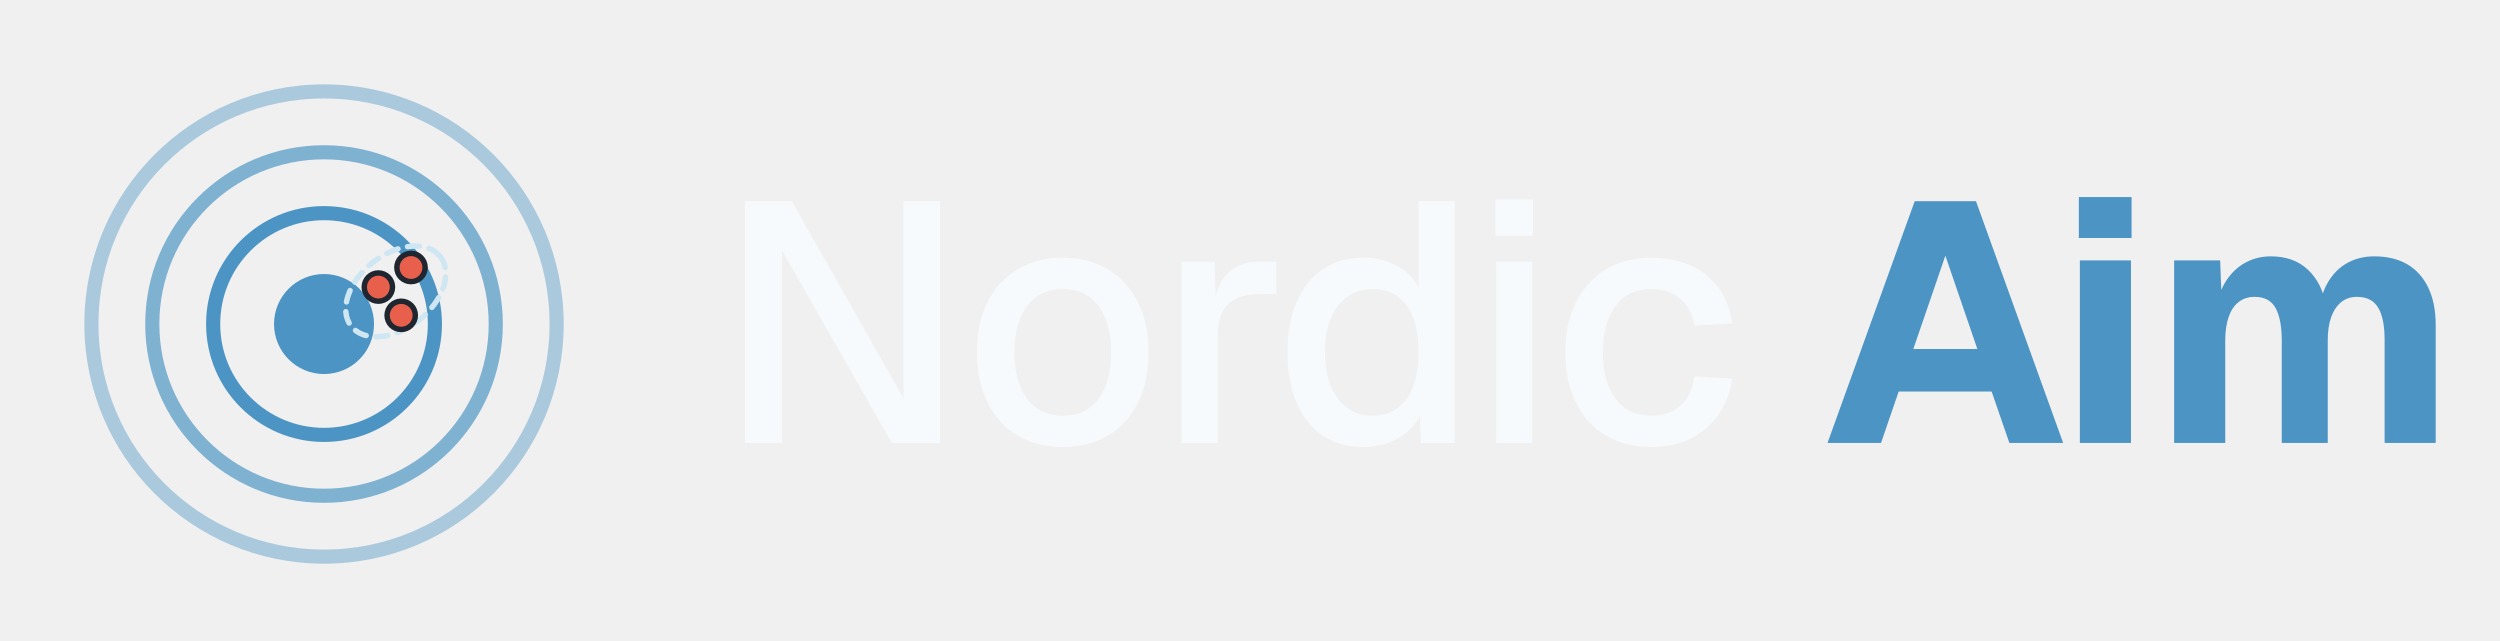
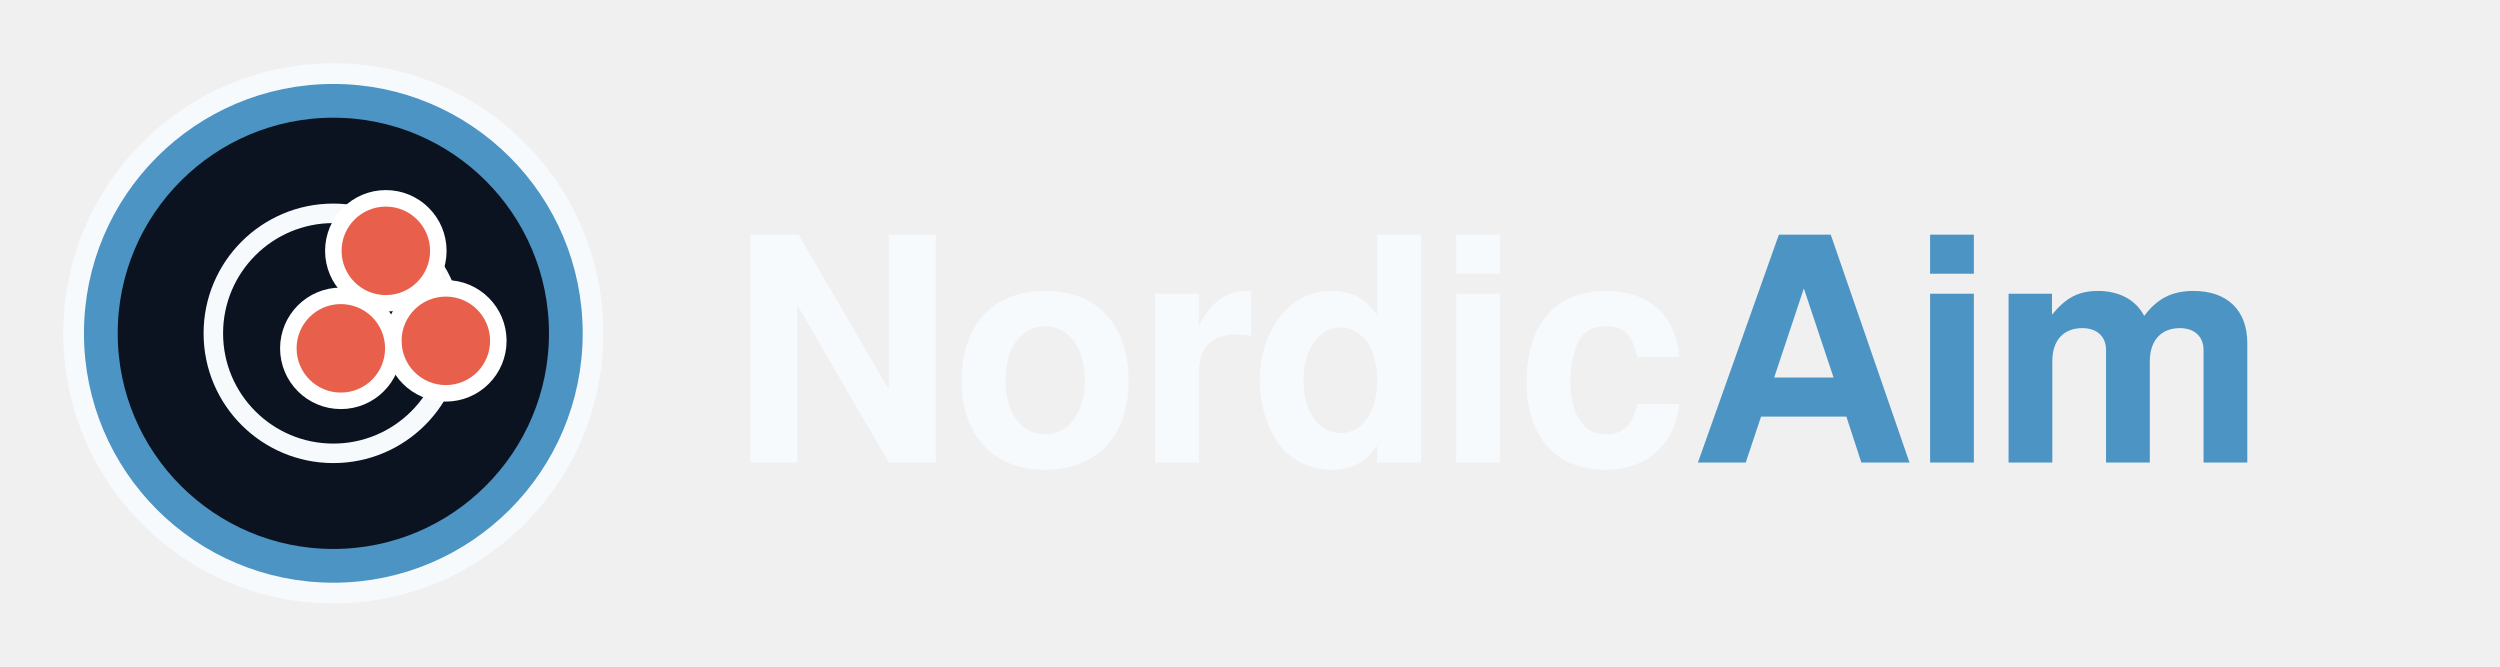
- <svg xmlns="http://www.w3.org/2000/svg" width="437" height="112" viewBox="0 0 437 112" role="img" aria-label="Nordic Aim">
-   <g transform="translate(8 8)">
-     <g transform="translate(0 0) scale(0.19)">
-       <circle cx="256" cy="256" r="214" fill="none" stroke="#4B94C3" stroke-width="13" stroke-opacity="0.42" />
-       <circle cx="256" cy="256" r="158" fill="none" stroke="#4B94C3" stroke-width="13" stroke-opacity="0.68" />
-       <circle cx="256" cy="256" r="102" fill="none" stroke="#4B94C3" stroke-width="13" stroke-opacity="1.0" />
-       <circle cx="256" cy="256" r="46" fill="#4B94C3" />
-       <ellipse cx="322" cy="226" rx="52" ry="34" transform="rotate(-38 322 226)" fill="none" stroke="#CFE6F3" stroke-width="5" stroke-dasharray="11 9" stroke-linecap="round" />
-       <circle cx="336" cy="204" r="13" fill="#E8604C" stroke="#1F2630" stroke-width="5" />
-       <circle cx="306" cy="222" r="13" fill="#E8604C" stroke="#1F2630" stroke-width="5" />
-       <circle cx="327" cy="248" r="13" fill="#E8604C" stroke="#1F2630" stroke-width="5" />
-     </g>
-     <path fill="#F7FAFD" d="M122.24 69.43V27.17H130.39L149.92 61.63V27.17H156.34V69.43H147.89L128.67 35.74V69.43Z M177.77 70.14Q173.25 70.14 169.85 68.12Q166.46 66.09 164.62 62.34Q162.77 58.59 162.77 53.59Q162.77 48.54 164.62 44.85Q166.46 41.16 169.85 39.10Q173.25 37.05 177.77 37.05Q182.29 37.05 185.69 39.10Q189.08 41.16 190.92 44.85Q192.77 48.54 192.77 53.59Q192.77 58.59 190.92 62.34Q189.08 66.09 185.69 68.12Q182.29 70.14 177.77 70.14ZM177.77 64.67Q181.82 64.67 184.02 61.72Q186.22 58.77 186.22 53.59Q186.22 48.42 184.02 45.47Q181.82 42.52 177.77 42.52Q173.78 42.52 171.55 45.47Q169.32 48.42 169.32 53.59Q169.32 58.77 171.55 61.72Q173.78 64.67 177.77 64.67Z M198.54 69.43V37.76H204.32L204.55 46.15L204.02 45.98Q204.67 41.69 206.67 39.73Q208.66 37.76 212.05 37.76H215.09V43.42H212.05Q209.67 43.42 208.07 44.19Q206.46 44.96 205.66 46.57Q204.85 48.18 204.85 50.74V69.43Z M230.27 70.14Q226.22 70.14 223.21 68.12Q220.21 66.09 218.63 62.37Q217.05 58.65 217.05 53.59Q217.05 48.54 218.66 44.82Q220.27 41.10 223.24 39.07Q226.22 37.05 230.27 37.05Q233.54 37.05 236.10 38.42Q238.66 39.79 239.97 42.23V27.17H246.28V69.43H240.39L240.21 64.67Q238.90 67.22 236.25 68.68Q233.60 70.14 230.27 70.14ZM231.93 64.67Q234.49 64.67 236.28 63.36Q238.06 62.05 239.02 59.55Q239.97 57.05 239.97 53.59Q239.97 50.02 239.02 47.55Q238.06 45.08 236.28 43.80Q234.49 42.52 231.93 42.52Q228.12 42.52 225.86 45.47Q223.60 48.42 223.60 53.59Q223.60 58.71 225.86 61.69Q228.12 64.67 231.93 64.67Z M253.54 69.43V37.76H259.85V69.43ZM253.42 33.18V26.87H259.97V33.18Z M280.62 70.14Q276.10 70.14 272.71 68.12Q269.31 66.09 267.47 62.34Q265.62 58.59 265.62 53.59Q265.62 48.60 267.47 44.88Q269.31 41.16 272.71 39.10Q276.10 37.05 280.62 37.05Q284.49 37.05 287.50 38.39Q290.50 39.73 292.38 42.29Q294.25 44.85 294.79 48.54L288.18 48.89Q287.70 45.80 285.68 44.16Q283.66 42.52 280.62 42.52Q276.63 42.52 274.40 45.47Q272.17 48.42 272.17 53.59Q272.17 58.77 274.40 61.72Q276.63 64.67 280.62 64.67Q283.66 64.67 285.68 62.97Q287.70 61.27 288.18 57.82L294.79 58.18Q294.25 61.81 292.38 64.49Q290.50 67.17 287.50 68.65Q284.49 70.14 280.62 70.14Z" />
-     <path fill="#4B94C3" d="M311.45 69.43 326.69 27.17H337.40L352.64 69.43H343.24L340.14 60.44H323.89L320.80 69.43ZM326.45 53.00H337.64L332.05 36.69Z M355.56 69.43V37.52H364.49V69.43ZM355.38 33.60V26.45H364.60V33.60Z M372.04 69.43V37.52H380.08L380.38 45.20L379.54 44.85Q380.20 42.29 381.54 40.50Q382.88 38.71 384.78 37.76Q386.69 36.81 388.95 36.81Q392.94 36.81 395.41 39.13Q397.88 41.45 398.59 45.38L397.46 45.44Q397.99 42.64 399.33 40.71Q400.67 38.77 402.64 37.79Q404.60 36.81 407.04 36.81Q410.38 36.81 412.76 38.18Q415.14 39.55 416.45 42.26Q417.76 44.96 417.76 48.89V69.43H408.83V51.39Q408.83 47.64 407.70 45.77Q406.57 43.89 404.01 43.89Q402.40 43.89 401.27 44.79Q400.14 45.68 399.51 47.38Q398.89 49.07 398.89 51.51V69.43H390.85V51.51Q390.85 47.82 389.78 45.86Q388.71 43.89 386.09 43.89Q384.48 43.89 383.32 44.79Q382.16 45.68 381.57 47.40Q380.97 49.13 380.97 51.51V69.43Z" />
+ <svg xmlns="http://www.w3.org/2000/svg" width="1200" height="320" viewBox="0 0 1200 320" role="img" aria-label="NordicAim">
+   <g class="brand-mark">
+     <circle cx="160.00" cy="160.00" r="129.60" fill="#F7FAFD" />
+     <circle cx="160.00" cy="160.00" r="111.60" fill="#0B1220" />
+     <circle cx="160.00" cy="160.00" r="111.60" fill="none" stroke="#4B94C3" stroke-width="16.20" />
+     <circle cx="160.00" cy="160.00" r="57.60" fill="none" stroke="#F7FAFD" stroke-width="9.36" />
+     <circle cx="185.20" cy="120.40" r="25.20" fill="#E8604C" stroke="#FFFFFF" stroke-width="7.92" />
+     <circle cx="214.00" cy="163.60" r="25.20" fill="#E8604C" stroke="#FFFFFF" stroke-width="7.92" />
+     <circle cx="163.60" cy="167.20" r="25.20" fill="#E8604C" stroke="#FFFFFF" stroke-width="7.92" />
  </g>
+   <text x="350" y="222" font-family="Helvetica Neue, Helvetica, Arial, sans-serif" font-size="150" font-weight="700" fill="#F7FAFD" letter-spacing="-3">Nordic<tspan fill="#4B94C3">Aim</tspan>
+   </text>
</svg>
